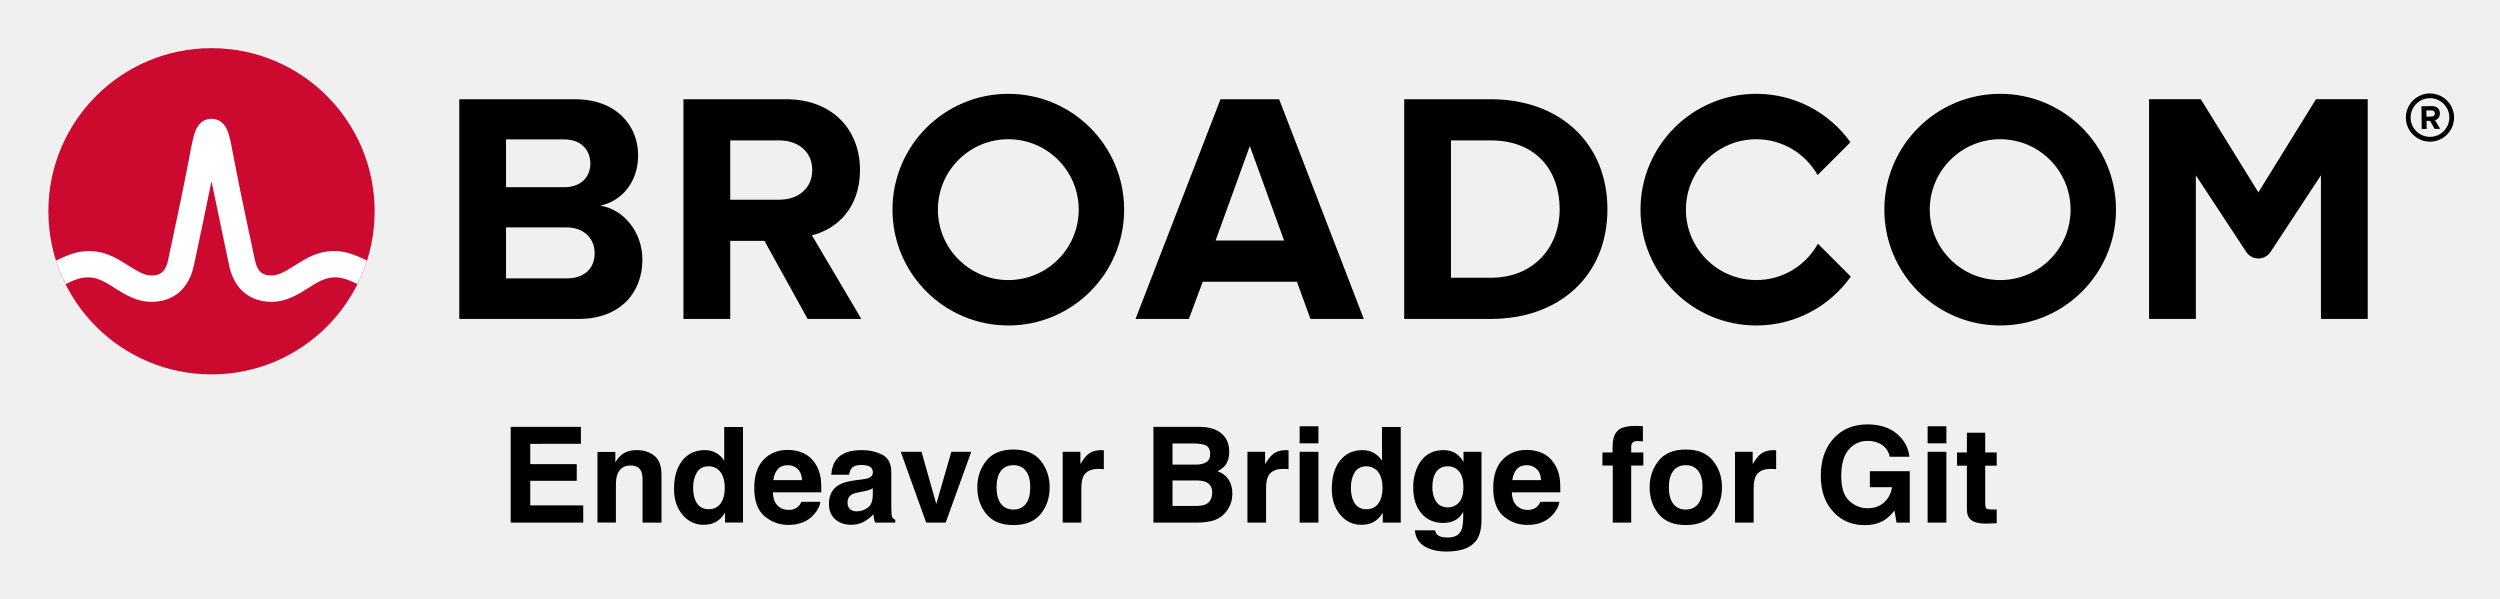
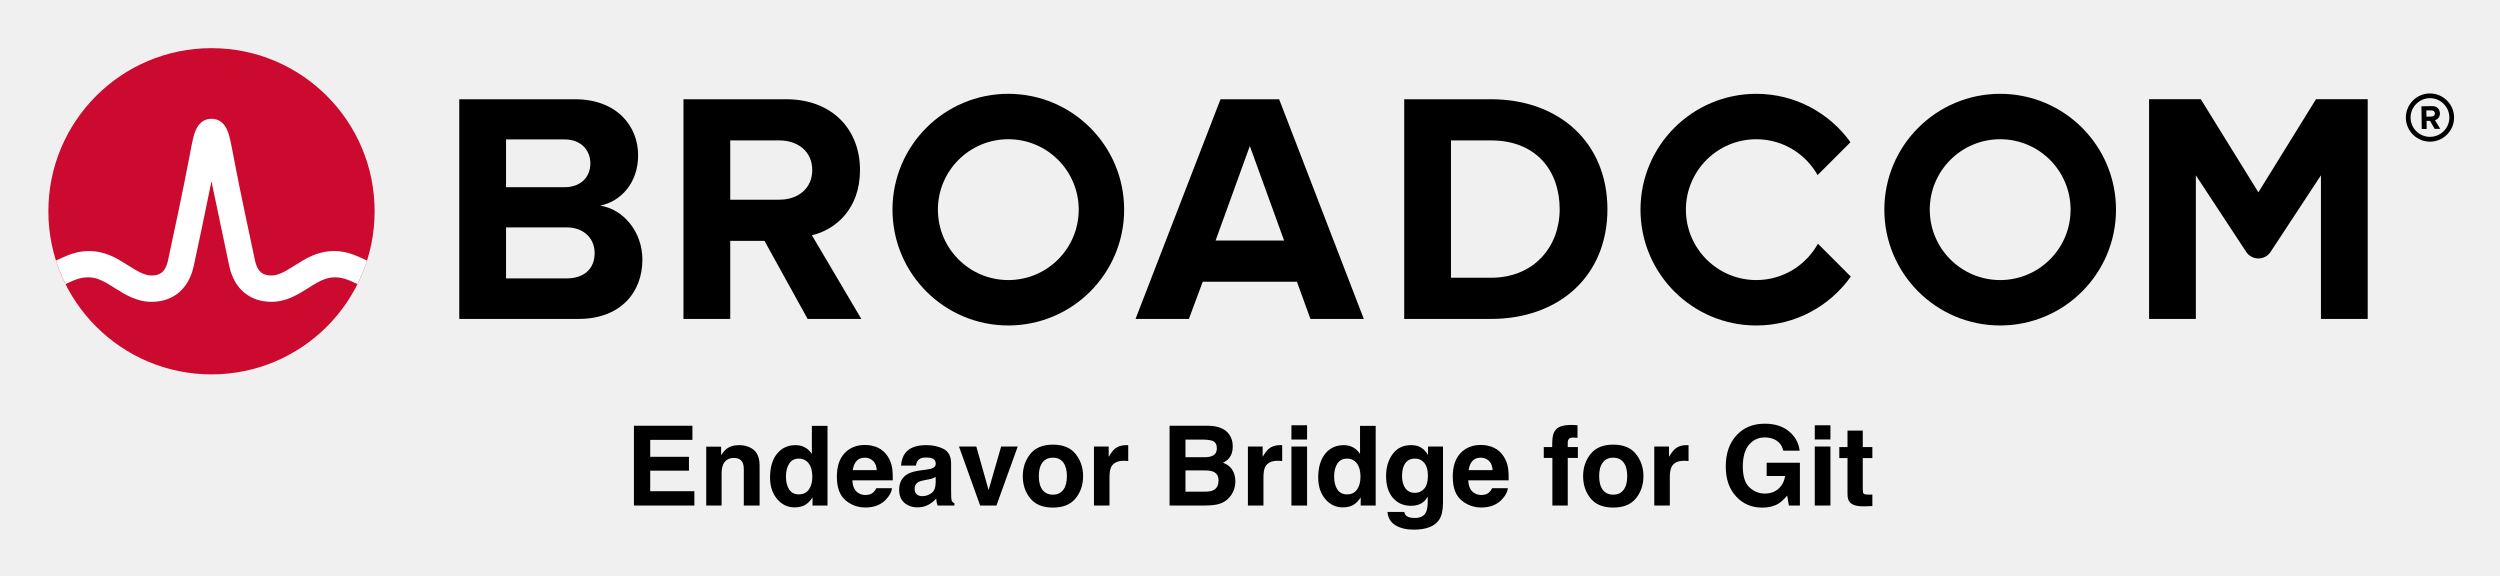
- <svg xmlns="http://www.w3.org/2000/svg" xmlns:xlink="http://www.w3.org/1999/xlink" role="img" viewBox="-4.53 -4.53 248.82 59.57">
+ <svg xmlns="http://www.w3.org/2000/svg" xmlns:xlink="http://www.w3.org/1999/xlink" role="img" viewBox="-4.53 -4.53 248.82 57.32">
  <path d="M237.32 9.09c-1.06 0-1.93-.86-1.93-1.92s.87-1.93 1.93-1.93 1.93.87 1.93 1.93-.87 1.92-1.93 1.92m0-4.32c-1.32 0-2.4 1.08-2.4 2.4 0 1.32 1.08 2.4 2.4 2.4 1.32 0 2.4-1.08 2.4-2.4 0-1.32-1.08-2.4-2.4-2.4" />
  <path d="M237.48 7.07l-.51.01-.01-.62h.51c.19-.01.34.11.34.3.01.19-.14.31-.33.31m.83-.32c-.01-.42-.3-.72-.77-.72l-1.07.02.03 2.26h.49l-.01-.81h.35l.46.8.55-.01-.52-.86c.24-.06.49-.28.49-.68M51.834 23.18h-5.999V9.347h5.835c1.574 0 2.557 1.016 2.557 2.393 0 1.377-.983 2.36-2.557 2.36H45v4h6.834c1.836 0 2.819 1.18 2.819 2.556 0 1.574-1.049 2.525-2.819 2.525m3.376-7.245c2.066-.426 3.771-2.262 3.771-5.015 0-2.918-2.131-5.573-6.295-5.573h-11.506v21.865h11.867c4.163 0 6.359-2.623 6.359-5.901 0-2.754-1.868-5.015-4.196-5.376m17.823-.59H68v4.098h3.558l4.294 7.769h5.343l-4.917-8.327c2.361-.557 4.786-2.622 4.786-6.49m0 0c0-4.065-2.786-7.048-7.343-7.048h-10.228v21.865h4.655V9.445h4.885c1.869 0 3.278 1.114 3.278 2.95s-1.409 2.95-3.278 2.95m43.421 4.065l3.409-9.408 3.41 9.408zm.492-14.063l-8.458 21.865h5.31l1.377-3.704h9.376l1.344 3.704h5.311l-8.425-21.865zm26.904 17.767h-3.967v-13.67h3.967c4.491 0 6.851 2.983 6.851 6.852 0 3.704-2.524 6.818-6.851 6.818m0-17.767h-8.622v21.865h8.622c6.851 0 11.604-4.327 11.604-10.916s-4.753-10.949-11.604-10.949m82.127-.004l-5.734 9.27-5.734-9.27h-5.146v21.869h4.656v-14.293l5.012 7.622c.574.871 1.851.871 2.424 0l5.013-7.622v14.293h4.656V5.343z" />
  <path id="a" d="M95.825 23.344c-3.871 0-7.008-3.138-7.008-7.008 0-3.871 3.137-7.009 7.008-7.009 3.87 0 7.008 3.138 7.008 7.009 0 3.87-3.138 7.008-7.008 7.008m0-18.536c-6.367 0-11.528 5.161-11.528 11.528 0 6.366 5.161 11.527 11.528 11.527 6.366 0 11.528-5.161 11.528-11.527 0-6.367-5.162-11.528-11.528-11.528" />
  <path d="M176.404 19.727c-1.195 2.156-3.492 3.617-6.132 3.617-3.87 0-7.008-3.138-7.008-7.008 0-3.871 3.138-7.008 7.008-7.008 2.618 0 4.897 1.438 6.1 3.565l3.27-3.269c-2.092-2.915-5.508-4.816-9.37-4.816-6.367 0-11.527 5.161-11.527 11.528 0 6.366 5.16 11.528 11.527 11.528 3.883 0 7.316-1.922 9.404-4.865z" />
  <use transform="translate(98.718)" xlink:href="#a" />
  <ellipse cx="16.52" cy="16.497" fill="#cc092f" rx="16.236" ry="16.235" />
  <path fill="#fff" d="M30.825 20.883c-1.857-.74-3.557-.492-5.261.541 0 0-.621.379-.807.496-.794.498-1.543.97-2.263.97-.687 0-1.363-.184-1.649-1.513-.446-2.073-1.534-7.167-2.009-9.69-.279-1.483-.432-2.282-.591-2.825-.28-.954-.792-1.473-1.519-1.556 0 0-.114-.016-.207-.016-.092 0-.218.018-.218.018-.72.086-1.229.605-1.507 1.554-.159.543-.312 1.342-.591 2.825-.475 2.523-1.563 7.617-2.009 9.69-.286 1.329-.962 1.513-1.649 1.513-.72 0-1.469-.472-2.263-.97-.186-.117-.808-.496-.808-.496-1.703-1.033-3.404-1.281-5.26-.541-.401.16-.796.339-1.172.52.257.806.577 1.599.95 2.344.411-.202.842-.402 1.282-.532.634-.187 1.284-.197 1.914.014.612.205 1.157.568 1.7.909 1.023.643 2.182 1.372 3.657 1.372 2.186 0 3.72-1.305 4.21-3.581.38-1.764 1.222-5.702 1.763-8.418 0 0 1.386 6.654 1.765 8.418.49 2.276 2.025 3.581 4.211 3.581 1.475 0 2.634-.729 3.657-1.372.543-.341 1.088-.704 1.7-.909.629-.211 1.28-.201 1.914-.014.44.13.87.331 1.281.533.374-.745.693-1.539.95-2.345-.376-.181-.77-.36-1.171-.52" />
-   <path d="M53.286 39.643v-1.688h-6.986v9.526h7.219v-1.711h-5.274v-2.45h4.627v-1.654h-4.627v-2.022zm-3.443-1.688zm10.769 2.886c-.463-.382-1.059-.572-1.787-.572-.581 0-1.061.142-1.441.426-.21.158-.434.419-.671.781v-1.028H54.935v7.032h1.835V43.669c0-.436.061-.792.182-1.074.232-.529.662-.794 1.285-.794.509 0 .855.18 1.035.542.099.199.149.483.149.853v4.285h1.886v-4.743c0-.884-.232-1.517-.695-1.897zm-2.465-.592zm8.596.301c-.331-.188-.711-.281-1.138-.281-.927 0-1.665.344-2.219 1.033-.555.689-.831 1.636-.831 2.838 0 1.042.281 1.895.844 2.563.563.665 1.254.998 2.077.998.5 0 .917-.096 1.254-.285.336-.189.636-.493.899-.912v.976h1.789v-9.513h-1.868v3.36c-.206-.331-.476-.59-.807-.778zm.452 5.019c-.272.386-.667.581-1.189.581-.52 0-.91-.195-1.165-.585-.257-.39-.386-.91-.386-1.561 0-.603.127-1.109.379-1.517.252-.406.647-.61 1.186-.61.353 0 .664.112.932.336.434.369.653.987.653 1.847 0 .618-.136 1.12-.408 1.507zm5.684-3.401c.235-.267.566-.401.993-.401.392 0 .721.127.985.379.265.252.412.621.443 1.109h-2.864c.061-.458.208-.818.443-1.086zm2.575-1.59c-.469-.219-.998-.329-1.583-.329-.987 0-1.79.325-2.408.976-.618.651-.926 1.586-.926 2.805 0 1.302.342 2.241 1.028 2.818.684.577 1.474.866 2.371.866 1.086 0 1.93-.344 2.533-1.028.388-.432.605-.857.653-1.274h-1.881c-.099.208-.213.369-.342.485-.237.215-.546.324-.925.324-.358 0-.664-.088-.917-.267-.419-.283-.64-.779-.665-1.485h4.82c.009-.608-.011-1.074-.057-1.397-.083-.551-.261-1.035-.537-1.454-.307-.472-.693-.82-1.164-1.04zm-1.454-.329zm8.337 3.807v.686c-.013.616-.186 1.04-.52 1.272-.333.233-.699.349-1.096.349-.25 0-.461-.07-.636-.21-.175-.14-.261-.368-.261-.682 0-.353.142-.614.426-.783.167-.099.445-.182.833-.252l.414-.077c.208-.039.369-.081.489-.125.118-.046.235-.105.351-.178zm-1.118-.86l-.627.077c-.711.092-1.25.243-1.616.454-.667.388-1.002 1.015-1.002 1.881 0 .667.208 1.184.623 1.548.417.364.943.546 1.581.546.5 0 .949-.114 1.344-.344.333-.193.625-.428.879-.704a5.339 5.339 0 0 0 .051.426c.022.125.061.259.118.401h2.004v-.272c-.121-.055-.211-.127-.272-.213-.061-.085-.097-.248-.11-.491-.007-.318-.013-.59-.013-.814v-3.23c0-.849-.3-1.427-.899-1.734-.597-.305-1.283-.458-2.053-.458-1.186 0-2.022.309-2.509.93-.305.397-.478.903-.517 1.518h1.778c.042-.272.129-.487.259-.645.18-.217.489-.324.923-.324.388 0 .682.055.882.164.2.11.301.311.301.599 0 .237-.132.41-.395.522-.145.066-.39.119-.73.162zm.097-2.947zm8.84.188l-1.5 5.197-1.467-5.197h-2.068l2.528 7.044h1.945l2.541-7.044zm7.419 5.171c-.289.382-.702.575-1.241.575-.539 0-.954-.193-1.245-.575-.29-.384-.436-.928-.436-1.636 0-.706.145-1.25.436-1.632.29-.381.706-.572 1.245-.572.539 0 .952.191 1.241.572.289.382.434.926.434 1.632 0 .708-.145 1.252-.434 1.636zm1.474 1.017c.594-.733.892-1.618.892-2.653 0-1.017-.298-1.897-.892-2.643-.596-.745-1.498-1.118-2.708-1.118-1.211 0-2.114.373-2.708 1.118-.596.746-.893 1.627-.893 2.643 0 1.035.298 1.919.893 2.653.594.735 1.496 1.103 2.708 1.103 1.21 0 2.112-.368 2.708-1.103zm-2.708-6.375zm8.831.022c-.024-.002-.053-.002-.088-.002-.551 0-1.0.143-1.344.432-.211.173-.46.494-.743.963v-1.228h-1.759v7.044h1.855V44.116c0-.566.072-.984.213-1.256.256-.482.752-.722 1.495-.722.055 0 .129.002.219.006.09.006.195.013.311.026v-1.886c-.083-.006-.134-.007-.158-.011zm6.995-.662h2.094c.461 0 .84.05 1.138.149.346.142.517.436.517.879 0 .401-.131.68-.39.836-.261.158-.601.237-1.018.237h-2.34zm0 3.678h2.373c.414.004.733.057.961.16.41.186.614.526.614 1.022 0 .586-.21.982-.632 1.189-.233.112-.559.167-.976.167h-2.34zm5.21-4.318c-.487-.66-1.314-.998-2.482-1.015h-4.627v9.526h4.316c.487 0 .939-.042 1.355-.129.415-.086.776-.246 1.083-.478.27-.202.496-.452.678-.75.283-.449.426-.954.426-1.518 0-.548-.125-1.013-.371-1.397-.248-.382-.616-.664-1.103-.84.32-.164.561-.344.724-.542.292-.353.439-.822.439-1.403 0-.564-.147-1.05-.439-1.454zm6.182 1.302c-.024-.002-.053-.002-.088-.002-.551 0-1.0.143-1.344.432-.211.173-.46.494-.743.963v-1.228h-1.759v7.044h1.855V44.116c0-.566.072-.984.213-1.256.256-.482.752-.722 1.493-.722.057 0 .131.002.221.006.09.006.193.013.311.026v-1.886c-.083-.006-.134-.007-.158-.011zm3.131-.675v-1.7h-1.868v1.7zm-1.868.84v7.044h1.868v-7.044zm7.386.114c-.331-.188-.71-.281-1.136-.281-.926 0-1.667.344-2.221 1.033-.553.689-.831 1.636-.831 2.838 0 1.042.281 1.895.844 2.563.563.665 1.256.998 2.077.998.5 0 .917-.096 1.254-.285.336-.189.636-.493.899-.912v.976h1.79v-9.513h-1.868v3.36c-.208-.331-.476-.59-.809-.778zm.452 5.019c-.27.386-.667.581-1.188.581-.522 0-.912-.195-1.167-.585-.257-.39-.384-.91-.384-1.561 0-.603.125-1.109.377-1.517.254-.406.649-.61 1.188-.61.353 0 .662.112.93.336.434.369.653.987.653 1.847 0 .618-.136 1.12-.408 1.507zm8.015-.088c-.298.325-.662.487-1.092.487-.647 0-1.096-.296-1.346-.892-.138-.318-.206-.682-.206-1.092 0-.474.064-.871.193-1.195.246-.608.693-.912 1.338-.912.474 0 .853.175 1.134.524.283.349.423.857.423 1.526 0 .71-.149 1.228-.445 1.553zm-.627-5.05c-.263-.108-.572-.162-.925-.162-.956 0-1.695.357-2.217 1.07-.52.711-.781 1.592-.781 2.64 0 1.085.27 1.945.811 2.581.54.636 1.263.954 2.167.954.586 0 1.063-.14 1.428-.421.204-.151.393-.377.57-.678v.452c0 .673-.074 1.151-.221 1.436-.224.443-.667.665-1.331.665-.469 0-.803-.085-1.002-.252-.116-.096-.2-.25-.252-.465h-2.004c.061.702.375 1.23.943 1.583.57.353 1.303.529 2.204.529 1.491 0 2.5-.397 3.026-1.189.305-.461.458-1.145.458-2.055v-6.682h-1.79v1.015c-.276-.494-.638-.836-1.085-1.02zm-.336-.182zm6.717 1.919c.235-.267.566-.401.993-.401.392 0 .721.127.985.379.265.252.414.621.443 1.109h-2.862c.059-.458.208-.818.441-1.086zm2.575-1.59c-.469-.219-.996-.329-1.583-.329-.987 0-1.789.325-2.408.976-.618.651-.926 1.586-.926 2.805 0 1.302.342 2.241 1.028 2.818.686.577 1.476.866 2.371.866 1.086 0 1.93-.344 2.533-1.028.388-.432.607-.857.653-1.274h-1.881c-.099.208-.213.369-.342.485-.237.215-.544.324-.925.324-.357 0-.664-.088-.917-.267-.417-.283-.64-.779-.665-1.485h4.822c.007-.608-.011-1.074-.059-1.397-.083-.551-.261-1.035-.537-1.454-.305-.472-.693-.82-1.164-1.04zm-1.454-.329zm11.046-2.381c-.096-.007-.2-.011-.318-.011-1.02 0-1.665.211-1.932.634-.254.285-.381.803-.381 1.557v.452h-1.009v1.3h1.028v5.68h1.836v-5.68h1.208V40.502h-1.208v-.594c0-.138.046-.265.138-.379.094-.114.261-.167.506-.162.243.007.415.017.52.029v-1.5c-.165-.013-.294-.022-.388-.028zm5.894 7.739c-.289.382-.702.575-1.241.575-.539 0-.954-.193-1.245-.575-.29-.384-.436-.928-.436-1.636 0-.706.145-1.25.436-1.632.29-.381.706-.572 1.245-.572.539 0 .952.191 1.241.572.289.382.432.926.432 1.632 0 .708-.143 1.252-.432 1.636zm1.472 1.017c.596-.733.893-1.618.893-2.653 0-1.017-.298-1.897-.893-2.643-.594-.745-1.496-1.118-2.708-1.118-1.21 0-2.112.373-2.708 1.118-.594.746-.892 1.627-.892 2.643 0 1.035.298 1.919.892 2.653.596.735 1.498 1.103 2.708 1.103 1.211 0 2.114-.368 2.708-1.103zm-2.708-6.375zm8.831.022c-.022-.002-.051-.002-.086-.002-.551 0-1.0.143-1.344.432-.211.173-.46.494-.745.963v-1.228h-1.757v7.044h1.855V44.116c0-.566.072-.984.213-1.256.254-.482.752-.722 1.493-.722.057 0 .131.002.221.006.09.006.193.013.311.026v-1.886c-.083-.006-.136-.007-.16-.011zm11.469.656h1.958c-.107-.917-.529-1.684-1.263-2.298-.735-.612-1.708-.919-2.917-.919-1.397 0-2.518.465-3.368 1.395-.849.93-1.274 2.167-1.274 3.71 0 1.526.421 2.726 1.261 3.607.805.873 1.84 1.311 3.101 1.311.768 0 1.414-.162 1.939-.483.305-.186.651-.506 1.035-.958l.2 1.189h1.318v-5.112h-3.969v1.59h2.204c-.099.625-.362 1.131-.789 1.517-.426.384-.974.577-1.642.577-.68 0-1.289-.243-1.822-.73-.535-.487-.801-1.316-.801-2.489 0-1.162.246-2.033.739-2.614.494-.579 1.123-.87 1.892-.87.401 0 .765.072 1.092.215.586.257.954.711 1.105 1.362zm-2.23-3.217zm7.866 1.886v-1.7h-1.868v1.7zm-1.868.84v7.044h1.868v-7.044zm2.927 1.377h.982v4.337c0 .439.105.765.311.976.32.331.914.482 1.785.452l.871-.033V46.169a2.991 2.991 0 0 1-.184.011c-.062.002-.121.004-.178.004-.375 0-.599-.037-.671-.108-.074-.07-.11-.25-.11-.539v-3.723h1.143V40.502h-1.143v-1.963h-1.824v1.963h-.982z" />
+   <path d="M64.385 39.251v-1.406h-5.822v7.939h6.016v-1.426h-4.395v-2.042h3.856v-1.379h-3.856v-1.685zm-2.869-1.406zm8.974 2.405c-.386-.319-.882-.476-1.489-.476-.484 0-.884.118-1.201.355-.175.132-.362.349-.559.651v-.856h-1.481v5.86h1.529v-3.177c0-.363.051-.66.152-.895.193-.441.552-.662 1.071-.662.424 0 .712.15.863.452.083.165.124.403.124.711v3.571h1.572v-3.953c0-.737-.193-1.264-.579-1.581zm-2.054-.493zm7.164.251c-.276-.156-.593-.234-.948-.234-.772 0-1.388.286-1.849.861-.463.575-.692 1.363-.692 2.365 0 .869.234 1.579.703 2.136.469.555 1.045.832 1.731.832.417 0 .764-.08 1.045-.237.28-.158.53-.411.749-.76v.813h1.491v-7.928h-1.557v2.8c-.172-.276-.397-.492-.673-.648zm.377 4.182c-.227.322-.556.484-.991.484-.434 0-.758-.162-.971-.487-.214-.325-.322-.758-.322-1.301 0-.502.106-.924.316-1.264.21-.339.539-.509.988-.509.294 0 .553.093.777.28.362.308.544.823.544 1.54 0 .515-.113.933-.34 1.256zm4.737-2.834c.196-.222.472-.334.827-.334.326 0 .601.106.821.316.221.21.343.518.369.924H80.344c.051-.381.173-.682.369-.905zm2.146-1.325c-.391-.182-.832-.274-1.319-.274-.823 0-1.492.271-2.007.814-.515.542-.772 1.322-.772 2.338 0 1.085.285 1.868.856 2.349.57.481 1.229.722 1.976.722.905 0 1.609-.286 2.111-.856.323-.36.504-.714.544-1.062h-1.567c-.083.173-.178.308-.285.404-.198.179-.455.27-.771.27-.299 0-.553-.074-.764-.222-.349-.236-.533-.65-.555-1.238h4.017c.008-.507-.009-.895-.048-1.164-.069-.46-.218-.863-.447-1.212-.256-.394-.578-.683-.97-.867zm-1.212-.274zm6.948 3.173v.571c-.011.513-.155.867-.434 1.06-.277.195-.582.291-.913.291-.208 0-.385-.058-.53-.175-.146-.116-.218-.306-.218-.568 0-.294.118-.512.355-.653.139-.083.371-.152.694-.21l.345-.064c.173-.032.308-.067.407-.104.098-.038.196-.087.293-.149zm-.931-.717l-.522.064c-.593.077-1.042.202-1.347.378-.556.323-.835.846-.835 1.567 0 .556.173.987.519 1.29.348.303.786.455 1.318.455.417 0 .791-.095 1.12-.286.277-.161.521-.357.732-.587a4.45 4.45 0 0 0 .043.355c.018.104.051.216.098.334h1.67v-.227c-.101-.046-.176-.106-.227-.178-.051-.07-.081-.207-.092-.409-.006-.265-.011-.492-.011-.679v-2.692c0-.708-.25-1.189-.749-1.445-.498-.254-1.069-.381-1.711-.381-.988 0-1.685.257-2.091.775-.254.331-.398.752-.43 1.265h1.481c.035-.227.107-.406.216-.538.15-.181.408-.27.769-.27.323 0 .568.046.735.136.167.092.251.259.251.499 0 .198-.11.342-.329.435-.121.055-.325.1-.608.135zm.081-2.456zm7.367.156l-1.25 4.331-1.223-4.331h-1.724l2.107 5.871h1.621l2.117-5.871zm6.183 4.31c-.241.319-.585.48-1.034.48-.449 0-.795-.161-1.037-.48-.242-.32-.363-.774-.363-1.363 0-.588.121-1.042.363-1.36.242-.317.588-.476 1.037-.476.449 0 .794.159 1.034.476.241.319.362.772.362 1.36 0 .59-.121 1.043-.362 1.363zm1.229.847c.495-.611.743-1.348.743-2.211 0-.847-.248-1.581-.743-2.203-.496-.62-1.249-.931-2.257-.931-1.01 0-1.762.311-2.257.931-.496.622-.745 1.356-.745 2.203 0 .863.248 1.599.745 2.211.495.613 1.247.919 2.257.919 1.008 0 1.76-.306 2.257-.919zm-2.257-5.313zm7.36.018c-.02-.002-.044-.002-.074-.002-.46 0-.833.119-1.12.36-.176.144-.383.412-.619.803v-1.023h-1.466v5.871h1.546v-2.805c0-.472.06-.82.178-1.046.213-.401.627-.602 1.246-.602.046 0 .107.002.182.005.075.005.162.011.259.021V39.784c-.069-.005-.112-.006-.132-.009zm5.829-.552h1.745c.385 0 .7.041.948.124.288.118.43.363.43.732 0 .334-.109.567-.325.697-.218.132-.501.198-.849.198h-1.95zm0 3.066h1.978c.345.003.611.047.801.133.342.155.512.438.512.852 0 .489-.175.818-.527.991-.195.093-.466.139-.814.139h-1.95zm4.342-3.599c-.406-.55-1.095-.832-2.068-.846h-3.856v7.939h3.597c.406 0 .783-.035 1.129-.107.346-.072.646-.205.902-.398.225-.169.414-.377.565-.625.236-.374.355-.795.355-1.265 0-.457-.104-.844-.309-1.164-.207-.319-.513-.553-.919-.7.267-.136.467-.286.604-.452.244-.294.366-.685.366-1.169 0-.47-.123-.875-.366-1.212zm5.152 1.085c-.02-.002-.044-.002-.074-.002-.46 0-.833.119-1.12.36-.176.144-.383.412-.619.803v-1.023h-1.466v5.871h1.546v-2.805c0-.472.06-.82.178-1.046.213-.401.627-.602 1.244-.602.048 0 .109.002.184.005.075.005.161.011.259.021V39.784c-.069-.005-.112-.006-.132-.009zm2.609-.562v-1.417h-1.557v1.417zm-1.557.7v5.871h1.557v-5.871zm6.156.095c-.276-.156-.591-.234-.947-.234-.772 0-1.39.286-1.851.861-.461.575-.692 1.363-.692 2.365 0 .869.234 1.579.703 2.136.469.555 1.046.832 1.731.832.417 0 .764-.08 1.045-.237.28-.158.53-.411.749-.76v.813h1.492v-7.928h-1.557v2.8c-.173-.276-.397-.492-.674-.648zm.377 4.182c-.225.322-.556.484-.99.484-.435 0-.76-.162-.973-.487-.214-.325-.32-.758-.32-1.301 0-.502.104-.924.314-1.264.211-.339.541-.509.99-.509.294 0 .552.093.775.28.362.308.544.823.544 1.54 0 .515-.113.933-.34 1.256zm6.68-.074c-.248.271-.552.406-.91.406-.539 0-.913-.247-1.121-.743-.115-.265-.172-.568-.172-.91 0-.395.054-.726.161-.996.205-.507.578-.76 1.115-.76.395 0 .711.146.945.437.236.291.352.714.352 1.272 0 .591-.124 1.023-.371 1.295zm-.522-4.208c-.219-.09-.476-.135-.771-.135-.797 0-1.413.297-1.848.892-.434.593-.651 1.327-.651 2.2 0 .904.225 1.621.676 2.151.45.53 1.052.795 1.806.795.489 0 .885-.116 1.19-.351.17-.126.328-.314.475-.565v.377c0 .561-.061.959-.184 1.196-.187.369-.556.555-1.109.555-.391 0-.669-.07-.835-.21-.097-.08-.167-.208-.21-.388h-1.67c.051.585.313 1.025.786 1.319.475.294 1.086.441 1.837.441 1.242 0 2.084-.331 2.522-.991.254-.385.381-.954.381-1.713v-5.569h-1.492v.846c-.23-.412-.532-.697-.904-.85zm-.28-.152zm5.598 1.599c.196-.222.472-.334.827-.334.326 0 .601.106.821.316.221.21.345.518.369.924h-2.385c.049-.381.173-.682.368-.905zm2.146-1.325c-.391-.182-.83-.274-1.319-.274-.823 0-1.491.271-2.007.814-.515.542-.772 1.322-.772 2.338 0 1.085.285 1.868.856 2.349.571.481 1.23.722 1.976.722.905 0 1.609-.286 2.111-.856.323-.36.506-.714.544-1.062h-1.567c-.083.173-.178.308-.285.404-.198.179-.453.27-.771.27-.297 0-.553-.074-.764-.222-.348-.236-.533-.65-.555-1.238h4.018c.006-.507-.009-.895-.049-1.164-.069-.46-.218-.863-.447-1.212-.254-.394-.578-.683-.97-.867zm-1.212-.274zm9.206-1.984c-.08-.006-.167-.009-.265-.009-.85 0-1.388.176-1.61.529-.211.237-.317.669-.317 1.298v.377h-.841v1.083h.856v4.734h1.53v-4.734h1.007V39.966h-1.007v-.495c0-.115.038-.221.115-.316.078-.095.218-.139.421-.135.202.006.346.014.434.025v-1.25c-.138-.011-.245-.018-.323-.023zm4.912 6.45c-.241.319-.585.48-1.034.48-.449 0-.795-.161-1.037-.48-.242-.32-.363-.774-.363-1.363 0-.588.121-1.042.363-1.36.242-.317.588-.476 1.037-.476.449 0 .794.159 1.034.476.241.319.36.772.36 1.36 0 .59-.119 1.043-.36 1.363zm1.227.847c.496-.611.745-1.348.745-2.211 0-.847-.248-1.581-.745-2.203-.495-.62-1.247-.931-2.257-.931-1.008 0-1.76.311-2.257.931-.495.622-.743 1.356-.743 2.203 0 .863.248 1.599.743 2.211.496.613 1.249.919 2.257.919 1.01 0 1.762-.306 2.257-.919zm-2.257-5.313zm7.36.018c-.018-.002-.043-.002-.072-.002-.46 0-.833.119-1.12.36-.176.144-.383.412-.62.803v-1.023h-1.465v5.871h1.546v-2.805c0-.472.06-.82.178-1.046.211-.401.627-.602 1.244-.602.047 0 .109.002.184.005.075.005.161.011.259.021V39.784c-.069-.005-.113-.006-.133-.009zm9.558.547h1.632c-.089-.764-.441-1.403-1.052-1.915-.613-.51-1.423-.766-2.431-.766-1.164 0-2.099.388-2.807 1.163-.708.775-1.062 1.806-1.062 3.092 0 1.272.351 2.272 1.051 3.006.671.728 1.534 1.092 2.584 1.092.64 0 1.178-.135 1.616-.403.254-.155.542-.421.863-.798l.167.991h1.098v-4.26h-3.308v1.325h1.837c-.083.521-.302.942-.657 1.264-.355.32-.812.481-1.368.481-.567 0-1.074-.202-1.518-.608-.446-.406-.668-1.097-.668-2.074 0-.968.205-1.694.616-2.179.412-.483.936-.725 1.576-.725.334 0 .637.06.91.179.489.214.795.593.921 1.135zm-1.858-2.681zm6.555 1.572v-1.417h-1.557v1.417zm-1.557.7v5.871h1.557v-5.871zm2.439 1.147h.818v3.614c0 .366.087.637.259.814.267.276.761.401 1.488.377l.726-.028v-1.147a2.493 2.493 0 0 1-.153.009c-.052.002-.101.003-.149.003-.313 0-.499-.031-.559-.09-.061-.058-.092-.208-.092-.449v-3.102h.953V39.966h-.953v-1.636h-1.52v1.636h-.818z" />
</svg>
